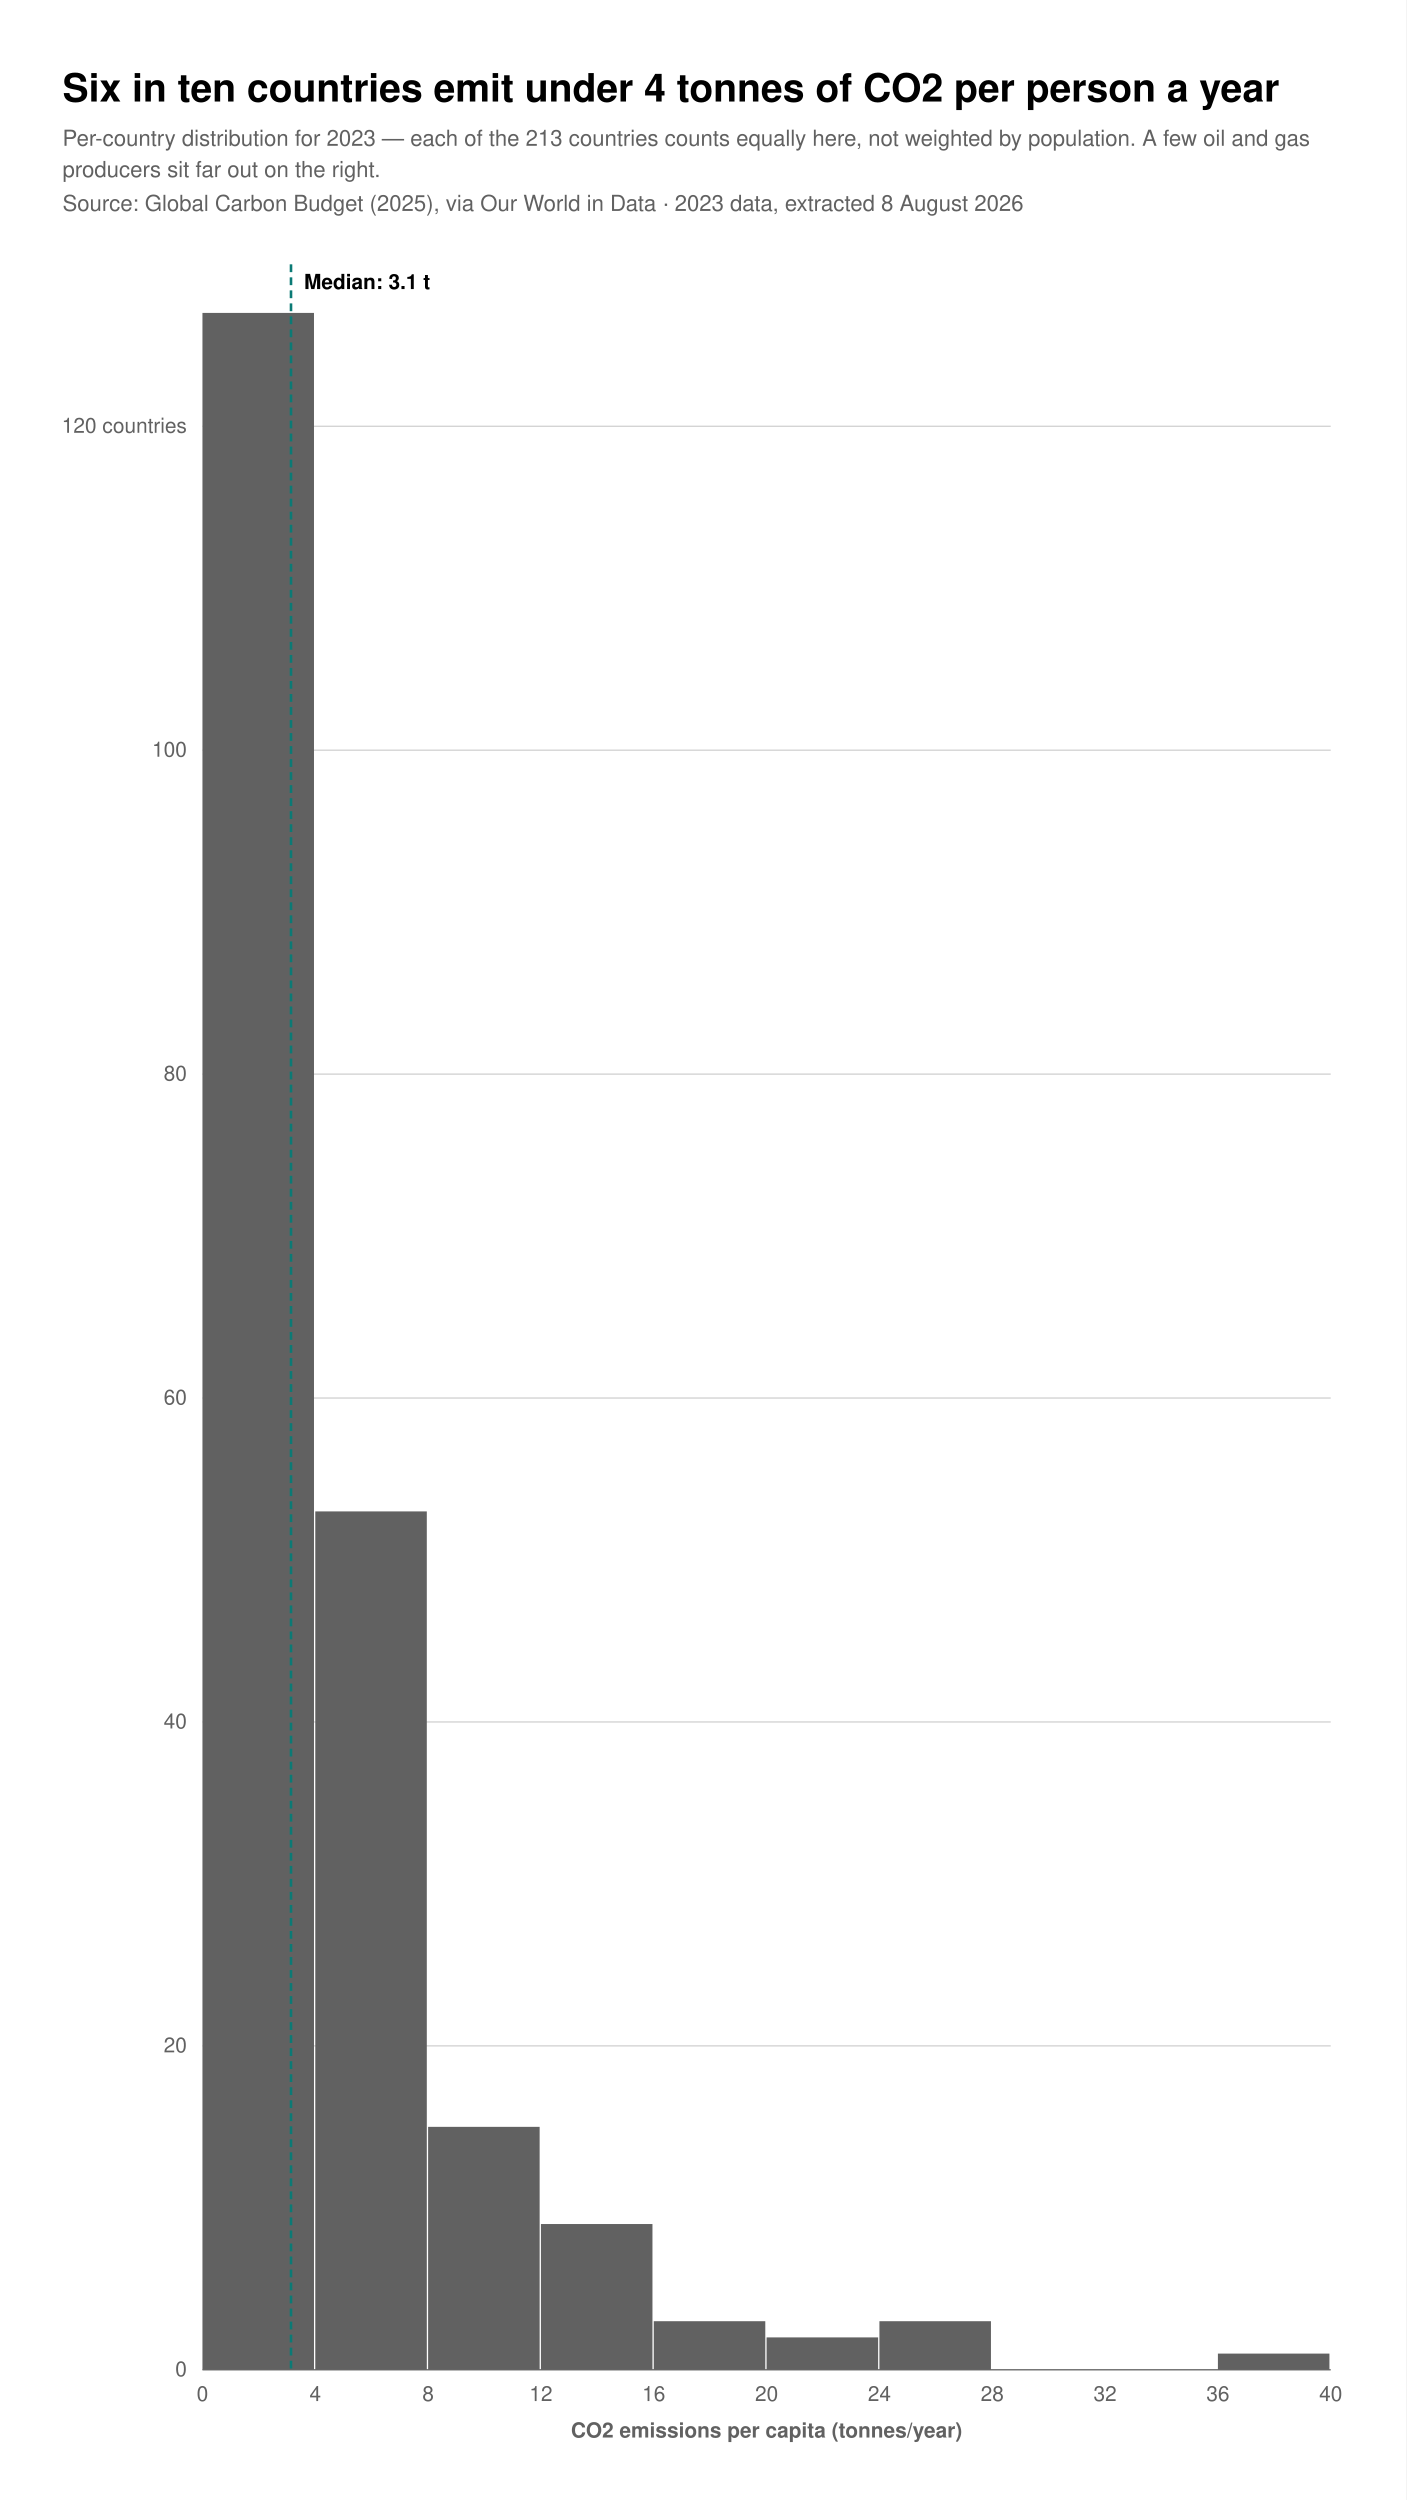
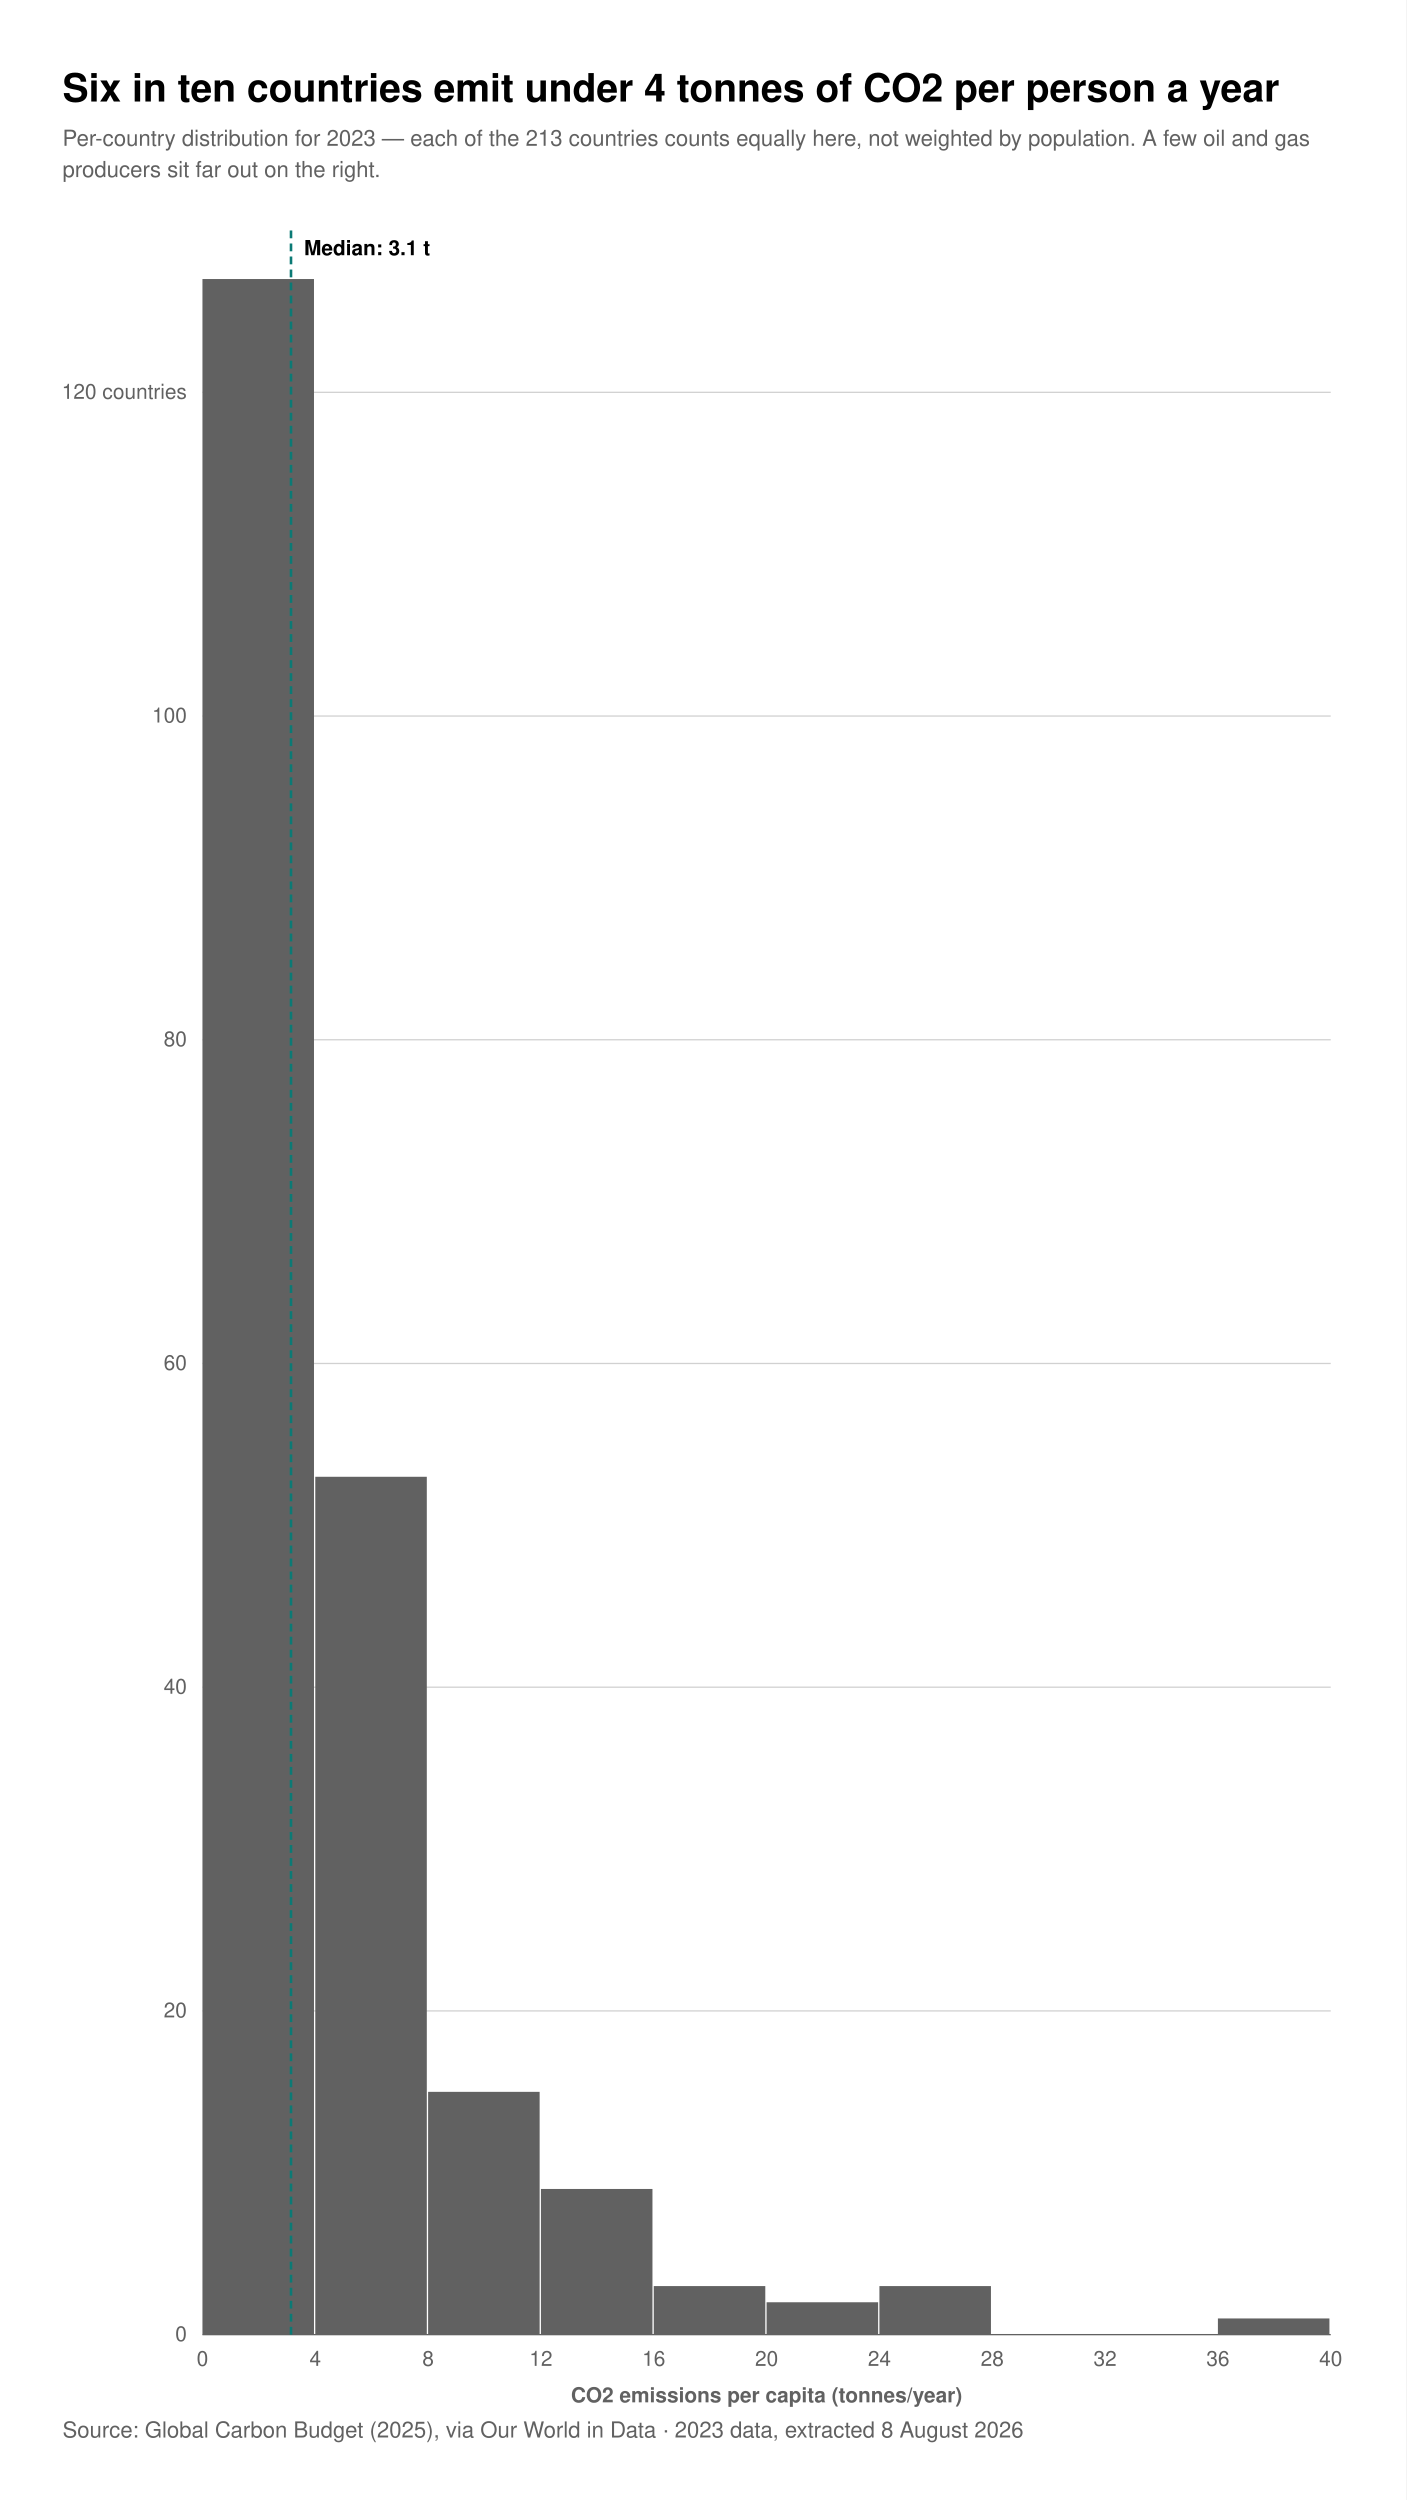
<svg xmlns="http://www.w3.org/2000/svg" width="1080" height="1920" viewBox="0 0 1080 1920" role="img" font-family="Helvetica, Arial, sans-serif">
  <rect x="0" y="0" width="1080" height="1920" fill="#FFFFFF" />
  <text x="48" y="78" fill="#000000" font-size="30" font-weight="700">Six in ten countries emit under 4 tonnes of CO2 per person a year</text>
  <text x="48" y="112" fill="#616161" font-size="17">Per-country distribution for 2023 — each of the 213 countries counts equally here, not weighted by population. A few oil and gas</text>
  <text x="48" y="136" fill="#616161" font-size="17">producers sit far out on the right.</text>
-   <text x="48" y="162" fill="#616161" font-size="17">Source: Global Carbon Budget (2025), via Our World in Data · 2023 data, extracted 8 August 2026</text>
+   <text x="48" y="1872" fill="#616161" font-size="17">Source: Global Carbon Budget (2025), via Our World in Data · 2023 data, extracted 8 August 2026</text>
  <g>
-     <line x1="155.484" x2="1022" y1="1820" y2="1820" stroke="#616161" stroke-width="1" />
-     <text x="143.484" y="1825" fill="#616161" font-size="16" text-anchor="end">0</text>
+     <line x1="155.484" x2="1022" y1="1793" y2="1793" stroke="#616161" stroke-width="1" />
+     <text x="143.484" y="1798" fill="#616161" font-size="16" text-anchor="end">0</text>
  </g>
  <g>
-     <line x1="155.484" x2="1022" y1="1571.231" y2="1571.231" stroke="#d1d1d1" stroke-width="1" />
-     <text x="143.484" y="1576.231" fill="#616161" font-size="16" text-anchor="end">20</text>
+     <line x1="155.484" x2="1022" y1="1544.385" y2="1544.385" stroke="#d1d1d1" stroke-width="1" />
+     <text x="143.484" y="1549.385" fill="#616161" font-size="16" text-anchor="end">20</text>
  </g>
  <g>
-     <line x1="155.484" x2="1022" y1="1322.462" y2="1322.462" stroke="#d1d1d1" stroke-width="1" />
-     <text x="143.484" y="1327.462" fill="#616161" font-size="16" text-anchor="end">40</text>
+     <line x1="155.484" x2="1022" y1="1295.769" y2="1295.769" stroke="#d1d1d1" stroke-width="1" />
+     <text x="143.484" y="1300.769" fill="#616161" font-size="16" text-anchor="end">40</text>
  </g>
  <g>
-     <line x1="155.484" x2="1022" y1="1073.692" y2="1073.692" stroke="#d1d1d1" stroke-width="1" />
-     <text x="143.484" y="1078.692" fill="#616161" font-size="16" text-anchor="end">60</text>
+     <line x1="155.484" x2="1022" y1="1047.154" y2="1047.154" stroke="#d1d1d1" stroke-width="1" />
+     <text x="143.484" y="1052.154" fill="#616161" font-size="16" text-anchor="end">60</text>
  </g>
  <g>
-     <line x1="155.484" x2="1022" y1="824.923" y2="824.923" stroke="#d1d1d1" stroke-width="1" />
-     <text x="143.484" y="829.923" fill="#616161" font-size="16" text-anchor="end">80</text>
+     <line x1="155.484" x2="1022" y1="798.538" y2="798.538" stroke="#d1d1d1" stroke-width="1" />
+     <text x="143.484" y="803.538" fill="#616161" font-size="16" text-anchor="end">80</text>
  </g>
  <g>
-     <line x1="155.484" x2="1022" y1="576.154" y2="576.154" stroke="#d1d1d1" stroke-width="1" />
-     <text x="143.484" y="581.154" fill="#616161" font-size="16" text-anchor="end">100</text>
+     <line x1="155.484" x2="1022" y1="549.923" y2="549.923" stroke="#d1d1d1" stroke-width="1" />
+     <text x="143.484" y="554.923" fill="#616161" font-size="16" text-anchor="end">100</text>
  </g>
  <g>
-     <line x1="155.484" x2="1022" y1="327.385" y2="327.385" stroke="#d1d1d1" stroke-width="1" />
-     <text x="143.484" y="332.385" fill="#616161" font-size="16" text-anchor="end">120 countries</text>
+     <line x1="155.484" x2="1022" y1="301.308" y2="301.308" stroke="#d1d1d1" stroke-width="1" />
+     <text x="143.484" y="306.308" fill="#616161" font-size="16" text-anchor="end">120 countries</text>
  </g>
-   <rect x="155.484" y="240.315" width="85.652" height="1579.685" fill="#616161" />
-   <rect x="242.136" y="1160.762" width="85.652" height="659.238" fill="#616161" />
-   <rect x="328.788" y="1633.423" width="85.652" height="186.577" fill="#616161" />
-   <rect x="415.439" y="1708.054" width="85.652" height="111.946" fill="#616161" />
-   <rect x="502.091" y="1782.685" width="85.652" height="37.315" fill="#616161" />
-   <rect x="588.742" y="1795.123" width="85.652" height="24.877" fill="#616161" />
-   <rect x="675.394" y="1782.685" width="85.652" height="37.315" fill="#616161" />
-   <rect x="762.045" y="1820" width="85.652" height="0" fill="#616161" />
-   <rect x="848.697" y="1820" width="85.652" height="0" fill="#616161" />
-   <rect x="935.348" y="1807.562" width="85.652" height="12.438" fill="#616161" />
-   <text x="155.484" y="1844" fill="#616161" font-size="16" text-anchor="middle">0</text>
-   <text x="242.136" y="1844" fill="#616161" font-size="16" text-anchor="middle">4</text>
-   <text x="328.788" y="1844" fill="#616161" font-size="16" text-anchor="middle">8</text>
-   <text x="415.439" y="1844" fill="#616161" font-size="16" text-anchor="middle">12</text>
-   <text x="502.091" y="1844" fill="#616161" font-size="16" text-anchor="middle">16</text>
-   <text x="588.742" y="1844" fill="#616161" font-size="16" text-anchor="middle">20</text>
-   <text x="675.394" y="1844" fill="#616161" font-size="16" text-anchor="middle">24</text>
-   <text x="762.045" y="1844" fill="#616161" font-size="16" text-anchor="middle">28</text>
-   <text x="848.697" y="1844" fill="#616161" font-size="16" text-anchor="middle">32</text>
-   <text x="935.348" y="1844" fill="#616161" font-size="16" text-anchor="middle">36</text>
-   <text x="1022" y="1844" fill="#616161" font-size="16" text-anchor="middle">40</text>
-   <text x="588.742" y="1872" fill="#616161" font-size="16" font-weight="600" text-anchor="middle">CO2 emissions per capita (tonnes/year)</text>
-   <line x1="223.488" x2="223.488" y1="203" y2="1820" stroke="#0B7A75" stroke-width="2" stroke-dasharray="6 4" />
-   <text x="233.488" y="222" fill="#000000" font-size="16" font-weight="700">Median: 3.1 t</text>
+   <rect x="155.484" y="214.292" width="85.652" height="1578.708" fill="#616161" />
+   <rect x="242.136" y="1134.169" width="85.652" height="658.831" fill="#616161" />
+   <rect x="328.788" y="1606.538" width="85.652" height="186.462" fill="#616161" />
+   <rect x="415.439" y="1681.123" width="85.652" height="111.877" fill="#616161" />
+   <rect x="502.091" y="1755.708" width="85.652" height="37.292" fill="#616161" />
+   <rect x="588.742" y="1768.138" width="85.652" height="24.862" fill="#616161" />
+   <rect x="675.394" y="1755.708" width="85.652" height="37.292" fill="#616161" />
+   <rect x="762.045" y="1793" width="85.652" height="0" fill="#616161" />
+   <rect x="848.697" y="1793" width="85.652" height="0" fill="#616161" />
+   <rect x="935.348" y="1780.569" width="85.652" height="12.431" fill="#616161" />
+   <text x="155.484" y="1817" fill="#616161" font-size="16" text-anchor="middle">0</text>
+   <text x="242.136" y="1817" fill="#616161" font-size="16" text-anchor="middle">4</text>
+   <text x="328.788" y="1817" fill="#616161" font-size="16" text-anchor="middle">8</text>
+   <text x="415.439" y="1817" fill="#616161" font-size="16" text-anchor="middle">12</text>
+   <text x="502.091" y="1817" fill="#616161" font-size="16" text-anchor="middle">16</text>
+   <text x="588.742" y="1817" fill="#616161" font-size="16" text-anchor="middle">20</text>
+   <text x="675.394" y="1817" fill="#616161" font-size="16" text-anchor="middle">24</text>
+   <text x="762.045" y="1817" fill="#616161" font-size="16" text-anchor="middle">28</text>
+   <text x="848.697" y="1817" fill="#616161" font-size="16" text-anchor="middle">32</text>
+   <text x="935.348" y="1817" fill="#616161" font-size="16" text-anchor="middle">36</text>
+   <text x="1022" y="1817" fill="#616161" font-size="16" text-anchor="middle">40</text>
+   <text x="588.742" y="1845" fill="#616161" font-size="16" font-weight="600" text-anchor="middle">CO2 emissions per capita (tonnes/year)</text>
+   <line x1="223.488" x2="223.488" y1="177" y2="1793" stroke="#0B7A75" stroke-width="2" stroke-dasharray="6 4" />
+   <text x="233.488" y="196" fill="#000000" font-size="16" font-weight="700">Median: 3.1 t</text>
</svg>
